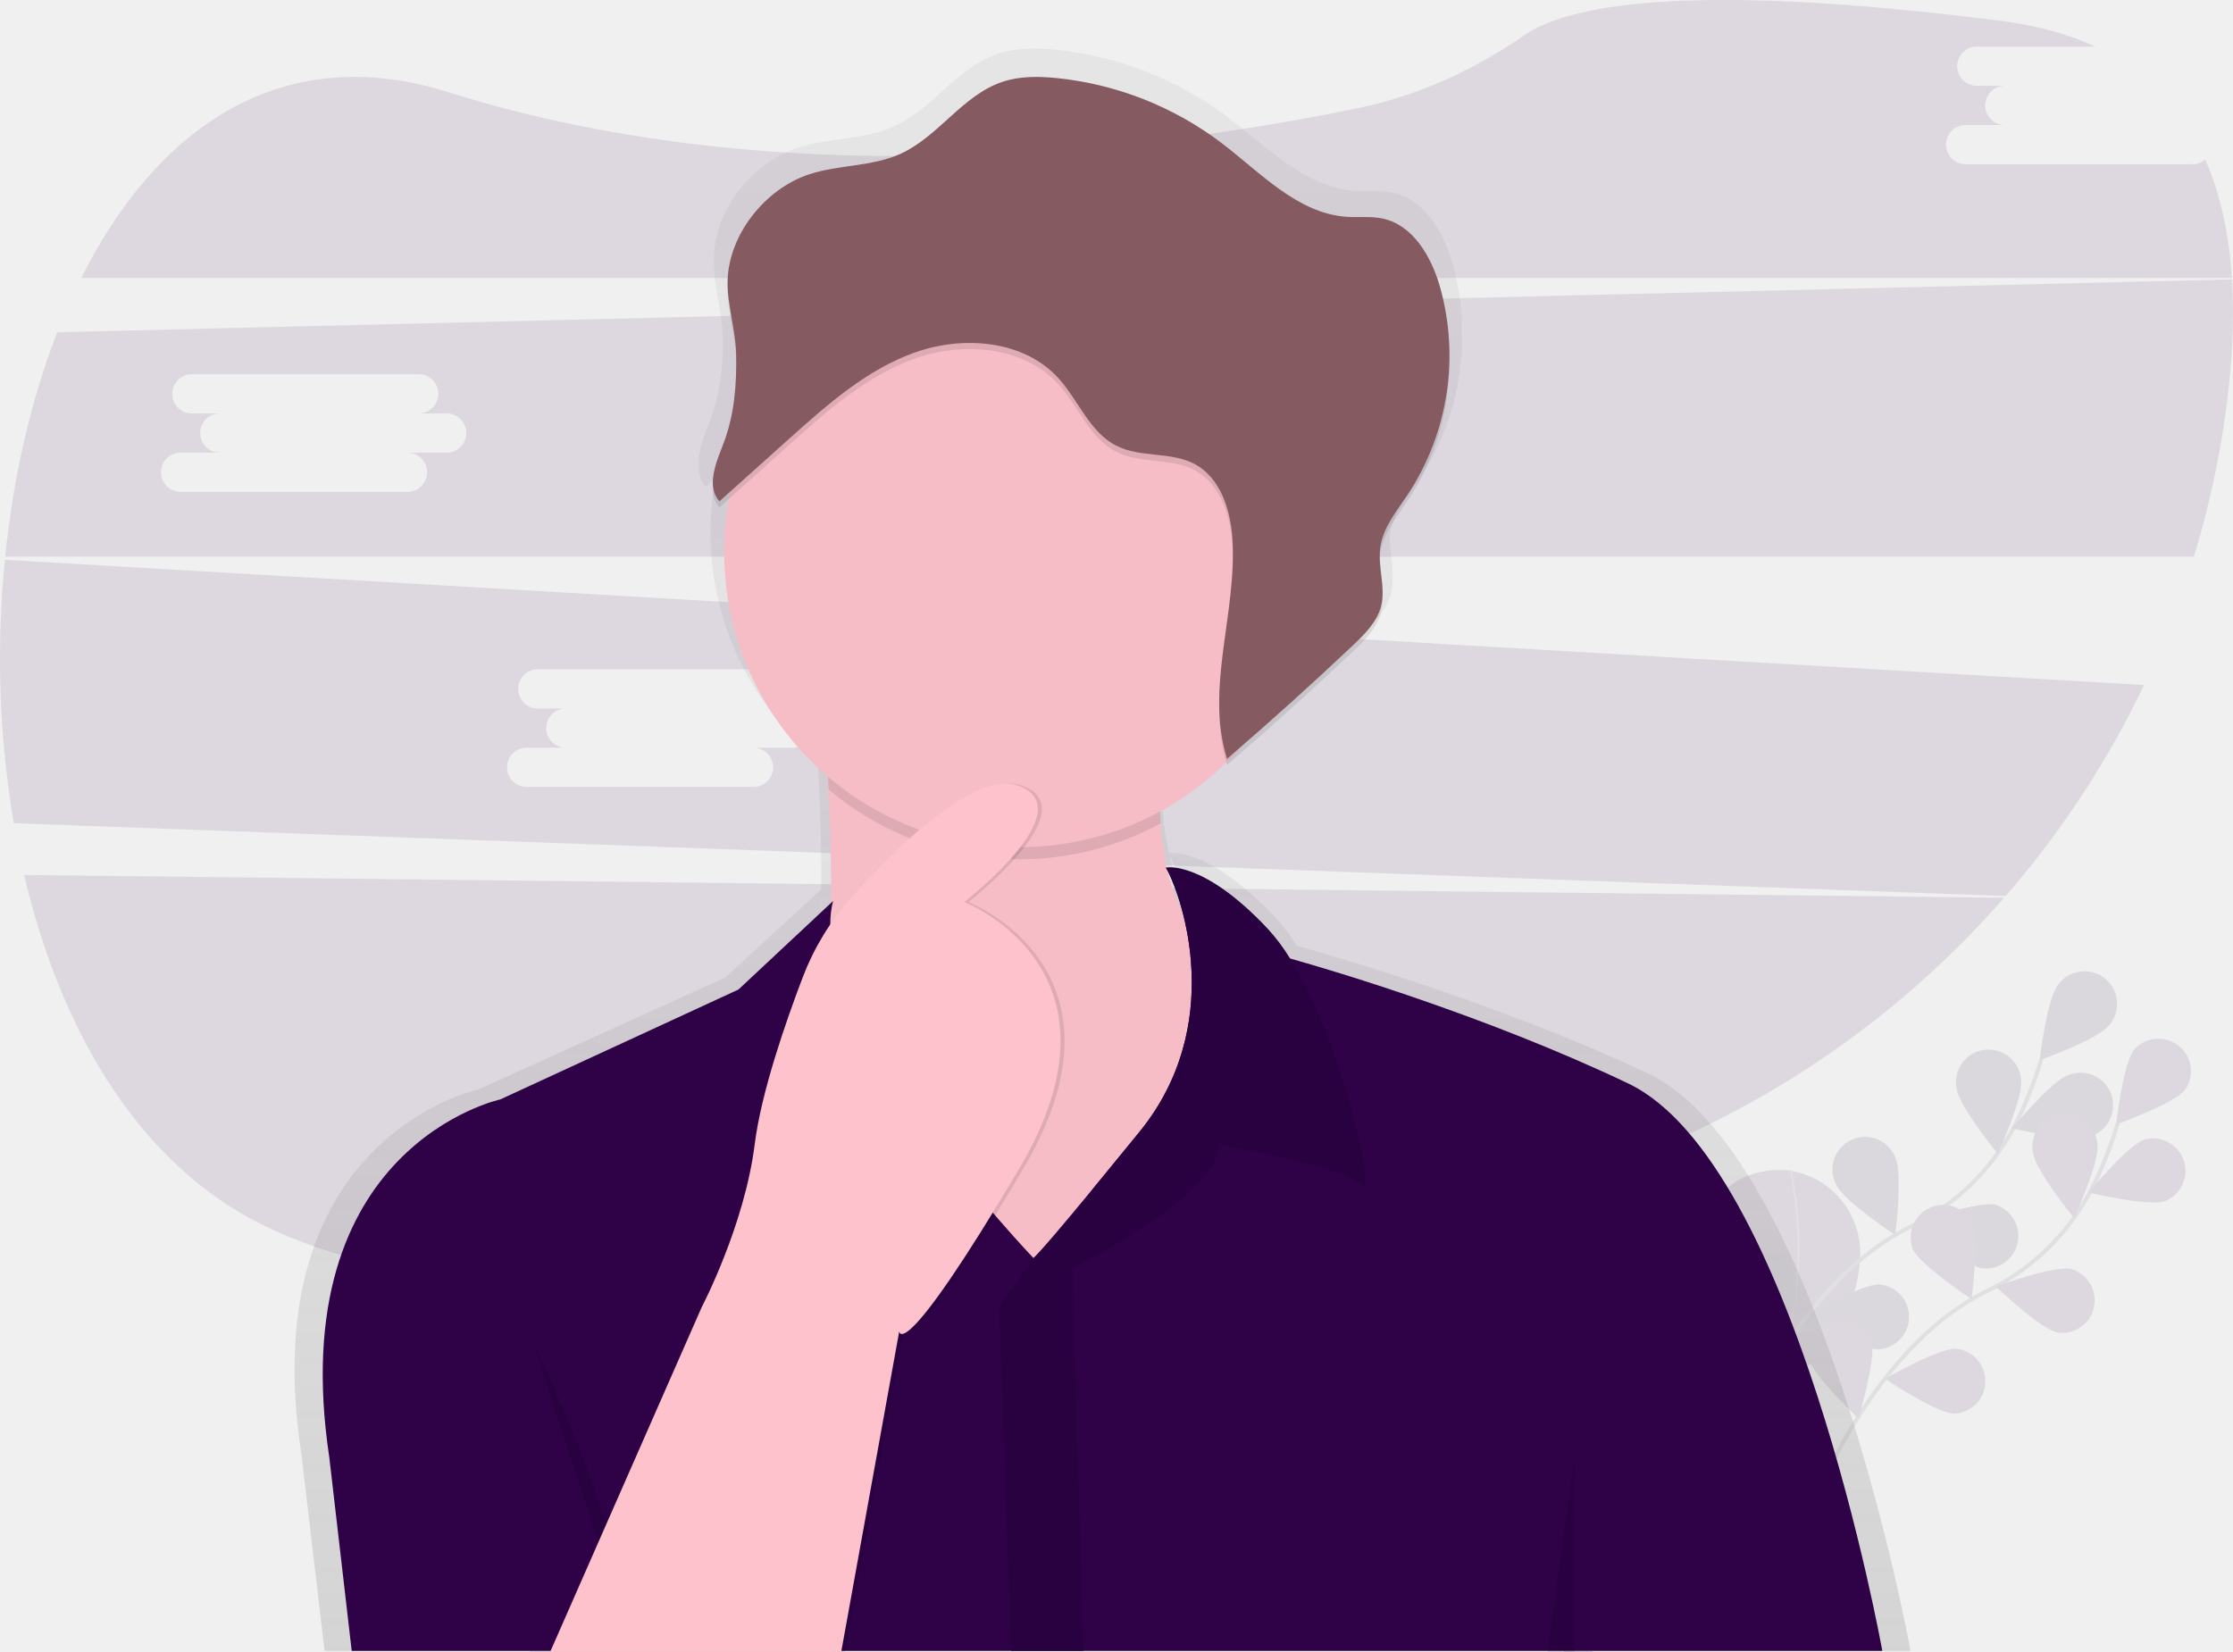
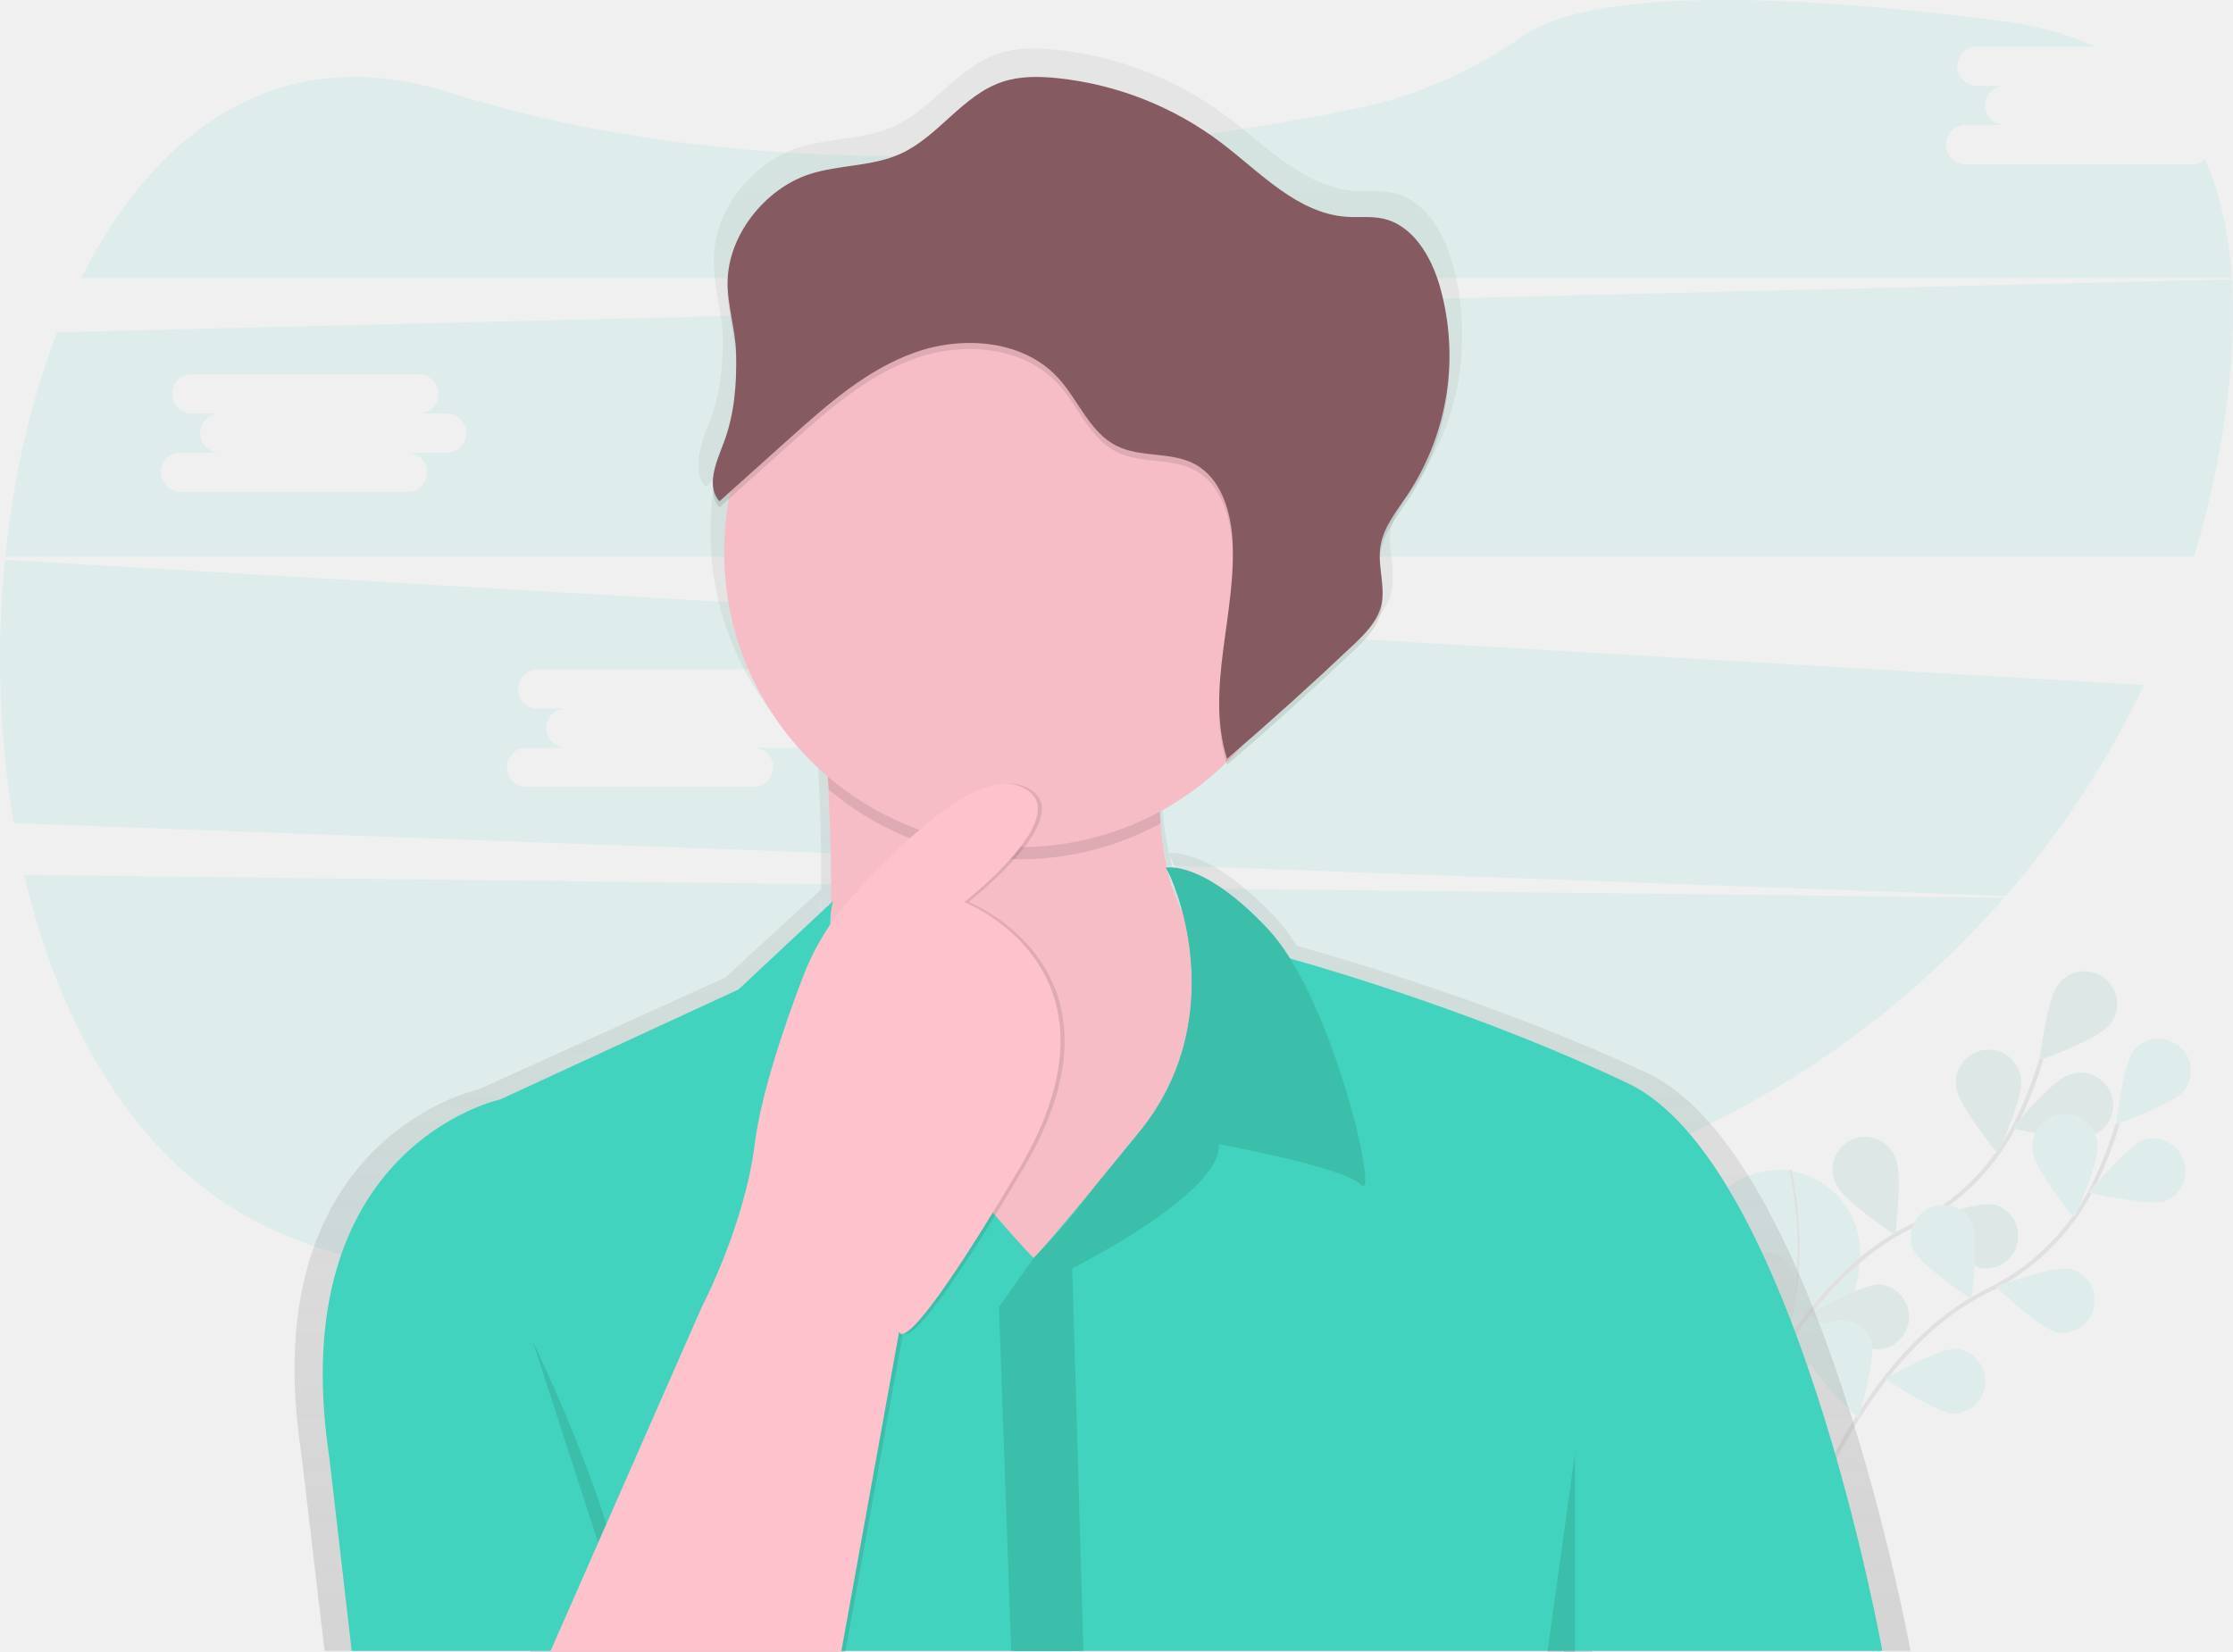
<svg xmlns="http://www.w3.org/2000/svg" id="fafd2220-3b39-4538-bdd8-5627e33a2e32" data-name="Layer 1" width="1097.1" height="811.81" viewBox="0 0 1097.1 811.81">
  <defs>
    <linearGradient id="1c2fe1a5-71ac-4c34-8a58-b17380e220b9" x1="593.13" y1="855.9" x2="593.13" y2="67.88" gradientUnits="userSpaceOnUse">
      <stop offset="0" stop-color="gray" stop-opacity="0.25" />
      <stop offset="0.54" stop-color="gray" stop-opacity="0.12" />
      <stop offset="1" stop-color="gray" stop-opacity="0.1" />
    </linearGradient>
  </defs>
  <g opacity="0.1">
-     <path d="M929.91,619.25S851.59,609.08,910,735.84c0,0,53.23-22.81,55.35-74.26a40.94,40.94,0,0,0-34.33-42.17Z" transform="translate(-51.45 -44.1)" fill="#2f0147" />
+     <path d="M929.91,619.25S851.59,609.08,910,735.84c0,0,53.23-22.81,55.35-74.26a40.94,40.94,0,0,0-34.33-42.17Z" transform="translate(-51.45 -44.1)" fill="#41D3BD" />
    <path d="M931.06,619.06s17.73,70.68-21,116.79" transform="translate(-51.45 -44.1)" fill="none" stroke="#535461" stroke-miterlimit="10" />
    <path d="M909,742.38s28.2-69.5,80.86-95.28A113.65,113.65,0,0,0,1041.47,597a191.13,191.13,0,0,0,12.93-32.47" transform="translate(-51.45 -44.1)" fill="none" stroke="#535461" stroke-miterlimit="10" stroke-width="2" />
-     <path d="M1087.49,548.1c-5.49,6.9-33.9,17-33.9,17s3.42-30,8.91-36.85a16,16,0,1,1,25,19.88Z" transform="translate(-51.45 -44.1)" fill="#2f0147" />
-     <path d="M1077.74,602.75c-8.36,2.81-37.68-4.18-37.68-4.18s19.15-23.28,27.51-26.09a16,16,0,1,1,10.17,30.27Z" transform="translate(-51.45 -44.1)" fill="#2f0147" />
-     <path d="M1024.88,667.36c-8.63-1.79-30.42-22.63-30.42-22.63s28.28-10.43,36.92-8.64a16,16,0,0,1-6.5,31.26Z" transform="translate(-51.45 -44.1)" fill="#2f0147" />
-     <path d="M973.88,707.24c-8.81-.31-33.81-17.16-33.81-17.16S966.19,675,975,675.32a16,16,0,0,1-1.12,31.91Z" transform="translate(-51.45 -44.1)" fill="#2f0147" />
-     <path d="M1012.76,579c1.13,8.75,20.22,32.07,20.22,32.07s12.57-27.4,11.45-36.15a16,16,0,1,0-31.67,4.08Z" transform="translate(-51.45 -44.1)" fill="#2f0147" />
-     <path d="M953.7,626.44c3.69,8,28.89,24.55,28.89,24.55s3.8-29.91.11-37.91a16,16,0,1,0-29,13.37Z" transform="translate(-51.45 -44.1)" fill="#2f0147" />
-     <path d="M902.62,680.38c2.28,8.52,24.33,29.08,24.33,29.08s8.8-28.83,6.51-37.35a16,16,0,1,0-30.84,8.27Z" transform="translate(-51.45 -44.1)" fill="#2f0147" />
+     <path d="M1087.49,548.1c-5.49,6.9-33.9,17-33.9,17s3.42-30,8.91-36.85a16,16,0,1,1,25,19.88Z" transform="translate(-51.45 -44.1)" fill="#41D3BD" />
+     <path d="M1077.74,602.75c-8.36,2.81-37.68-4.18-37.68-4.18s19.15-23.28,27.51-26.09a16,16,0,1,1,10.17,30.27Z" transform="translate(-51.45 -44.1)" fill="#41D3BD" />
+     <path d="M1024.88,667.36c-8.63-1.79-30.42-22.63-30.42-22.63s28.28-10.43,36.92-8.64a16,16,0,0,1-6.5,31.26Z" transform="translate(-51.45 -44.1)" fill="#41D3BD" />
+     <path d="M973.88,707.24c-8.81-.31-33.81-17.16-33.81-17.16S966.19,675,975,675.32a16,16,0,0,1-1.12,31.91Z" transform="translate(-51.45 -44.1)" fill="#41D3BD" />
+     <path d="M1012.76,579c1.13,8.75,20.22,32.07,20.22,32.07s12.57-27.4,11.45-36.15a16,16,0,1,0-31.67,4.08Z" transform="translate(-51.45 -44.1)" fill="#41D3BD" />
+     <path d="M953.7,626.44c3.69,8,28.89,24.55,28.89,24.55s3.8-29.91.11-37.91a16,16,0,1,0-29,13.37Z" transform="translate(-51.45 -44.1)" fill="#41D3BD" />
+     <path d="M902.62,680.38c2.28,8.52,24.33,29.08,24.33,29.08s8.8-28.83,6.51-37.35a16,16,0,1,0-30.84,8.27Z" transform="translate(-51.45 -44.1)" fill="#41D3BD" />
    <path d="M1087.49,548.1c-5.49,6.9-33.9,17-33.9,17s3.42-30,8.91-36.85a16,16,0,1,1,25,19.88Z" transform="translate(-51.45 -44.1)" opacity="0.25" />
    <path d="M1077.74,602.75c-8.36,2.81-37.68-4.18-37.68-4.18s19.15-23.28,27.51-26.09a16,16,0,1,1,10.17,30.27Z" transform="translate(-51.45 -44.1)" opacity="0.25" />
    <path d="M1024.88,667.36c-8.63-1.79-30.42-22.63-30.42-22.63s28.28-10.43,36.92-8.64a16,16,0,0,1-6.5,31.26Z" transform="translate(-51.45 -44.1)" opacity="0.25" />
    <path d="M973.88,707.24c-8.81-.31-33.81-17.16-33.81-17.16S966.19,675,975,675.32a16,16,0,0,1-1.12,31.91Z" transform="translate(-51.45 -44.1)" opacity="0.25" />
    <path d="M1012.76,579c1.13,8.75,20.22,32.07,20.22,32.07s12.57-27.4,11.45-36.15a16,16,0,1,0-31.67,4.08Z" transform="translate(-51.45 -44.1)" opacity="0.25" />
    <path d="M953.7,626.44c3.69,8,28.89,24.55,28.89,24.55s3.8-29.91.11-37.91a16,16,0,1,0-29,13.37Z" transform="translate(-51.45 -44.1)" opacity="0.25" />
    <path d="M902.62,680.38c2.28,8.52,24.33,29.08,24.33,29.08s8.8-28.83,6.51-37.35a16,16,0,1,0-30.84,8.27Z" transform="translate(-51.45 -44.1)" opacity="0.25" />
    <path d="M946.56,774s28.2-69.5,80.86-95.28A113.65,113.65,0,0,0,1079,628.61a191.13,191.13,0,0,0,12.93-32.47" transform="translate(-51.45 -44.1)" fill="none" stroke="#535461" stroke-miterlimit="10" stroke-width="2" />
-     <path d="M1125,579.7c-5.49,6.9-33.9,17-33.9,17s3.42-30,8.91-36.85a16,16,0,0,1,25,19.88Z" transform="translate(-51.45 -44.1)" fill="#2f0147" />
-     <path d="M1115.27,634.35c-8.36,2.81-37.68-4.18-37.68-4.18s19.15-23.28,27.51-26.09a16,16,0,0,1,10.17,30.27Z" transform="translate(-51.45 -44.1)" fill="#2f0147" />
-     <path d="M1062.41,699c-8.63-1.79-30.42-22.63-30.42-22.63s28.28-10.43,36.92-8.64a16,16,0,0,1-6.5,31.26Z" transform="translate(-51.45 -44.1)" fill="#2f0147" />
-     <path d="M1011.4,738.83c-8.81-.31-33.81-17.16-33.81-17.16s26.12-15.06,34.93-14.75a16,16,0,0,1-1.12,31.91Z" transform="translate(-51.45 -44.1)" fill="#2f0147" />
-     <path d="M1050.28,610.64c1.13,8.75,20.22,32.07,20.22,32.07s12.57-27.4,11.45-36.15a16,16,0,1,0-31.67,4.08Z" transform="translate(-51.45 -44.1)" fill="#2f0147" />
-     <path d="M991.23,658c3.69,8,28.89,24.55,28.89,24.55s3.8-29.91.11-37.91a16,16,0,0,0-29,13.37Z" transform="translate(-51.45 -44.1)" fill="#2f0147" />
-     <path d="M940.15,712c2.28,8.52,24.33,29.08,24.33,29.08s8.8-28.83,6.51-37.35A16,16,0,0,0,940.15,712Z" transform="translate(-51.45 -44.1)" fill="#2f0147" />
+     <path d="M1125,579.7c-5.49,6.9-33.9,17-33.9,17s3.42-30,8.91-36.85a16,16,0,0,1,25,19.88Z" transform="translate(-51.45 -44.1)" fill="#41D3BD" />
+     <path d="M1115.27,634.35c-8.36,2.81-37.68-4.18-37.68-4.18s19.15-23.28,27.51-26.09a16,16,0,0,1,10.17,30.27Z" transform="translate(-51.45 -44.1)" fill="#41D3BD" />
+     <path d="M1062.41,699c-8.63-1.79-30.42-22.63-30.42-22.63s28.28-10.43,36.92-8.64a16,16,0,0,1-6.5,31.26Z" transform="translate(-51.45 -44.1)" fill="#41D3BD" />
+     <path d="M1011.4,738.83c-8.81-.31-33.81-17.16-33.81-17.16s26.12-15.06,34.93-14.75a16,16,0,0,1-1.12,31.91Z" transform="translate(-51.45 -44.1)" fill="#41D3BD" />
+     <path d="M1050.28,610.64c1.13,8.75,20.22,32.07,20.22,32.07s12.57-27.4,11.45-36.15a16,16,0,1,0-31.67,4.08Z" transform="translate(-51.45 -44.1)" fill="#41D3BD" />
+     <path d="M991.23,658c3.69,8,28.89,24.55,28.89,24.55s3.8-29.91.11-37.91a16,16,0,0,0-29,13.37Z" transform="translate(-51.45 -44.1)" fill="#41D3BD" />
+     <path d="M940.15,712c2.28,8.52,24.33,29.08,24.33,29.08s8.8-28.83,6.51-37.35A16,16,0,0,0,940.15,712Z" transform="translate(-51.45 -44.1)" fill="#41D3BD" />
  </g>
-   <path d="M63.3,474.07c17.36,74.2,54.11,138.34,112.19,169.43,120.7,64.61,392.91,31.29,596.07-7A465.21,465.21,0,0,0,1036.09,485.3Z" transform="translate(-51.45 -44.1)" fill="#2f0147" opacity="0.1" />
-   <path d="M1128.65,124.81H1017.18a9.63,9.63,0,1,1,0-19.27h19.27a9.63,9.63,0,0,1,0-19.27h-13.76a9.63,9.63,0,0,1,0-19.27h58.18c-12.91-6-28-10.27-45.38-12.51-158.64-20.38-215.28-6.9-235.26,7-24.65,17.1-52.15,29.68-81.54,35.74C620.8,117.4,437.75,141.7,271.84,89.43c-82.46-26-143.75,17.92-180.48,91.28H1148c-1.38-21.32-5.51-41-13.09-58.24A9.58,9.58,0,0,1,1128.65,124.81Z" transform="translate(-51.45 -44.1)" fill="#2f0147" opacity="0.1" />
-   <path d="M53.84,319.2a491.06,491.06,0,0,0,4.33,129.46l978.68,35.79a460,460,0,0,0,68-103.7Zm387.08,92.35H421.65a9.63,9.63,0,0,1,0,19.27H310.18a9.63,9.63,0,1,1,0-19.27h19.27a9.63,9.63,0,0,1,0-19.27H315.69a9.63,9.63,0,0,1,0-19.27H427.16a9.63,9.63,0,1,1,0,19.27h13.76a9.63,9.63,0,0,1,0,19.27Z" transform="translate(-51.45 -44.1)" fill="#2f0147" opacity="0.1" />
-   <path d="M1148.05,181.38l-1068.49,26C66.57,240.79,58,278.56,54,317.71H1129.33a456.46,456.46,0,0,0,15.53-70.33C1148.06,224.37,1149.34,202.11,1148.05,181.38ZM270.92,266.55H251.65a9.63,9.63,0,0,1,0,19.27H140.18a9.63,9.63,0,1,1,0-19.27h19.27a9.63,9.63,0,0,1,0-19.27H145.69a9.63,9.63,0,0,1,0-19.27H257.16a9.63,9.63,0,1,1,0,19.27h13.76a9.63,9.63,0,0,1,0,19.27Z" transform="translate(-51.45 -44.1)" fill="#2f0147" opacity="0.1" />
+   <path d="M63.3,474.07c17.36,74.2,54.11,138.34,112.19,169.43,120.7,64.61,392.91,31.29,596.07-7A465.21,465.21,0,0,0,1036.09,485.3Z" transform="translate(-51.45 -44.1)" fill="#41D3BD" opacity="0.1" />
+   <path d="M1128.65,124.81H1017.18a9.63,9.63,0,1,1,0-19.27h19.27a9.63,9.63,0,0,1,0-19.27h-13.76a9.63,9.63,0,0,1,0-19.27h58.18c-12.91-6-28-10.27-45.38-12.51-158.64-20.38-215.28-6.9-235.26,7-24.65,17.1-52.15,29.68-81.54,35.74C620.8,117.4,437.75,141.7,271.84,89.43c-82.46-26-143.75,17.92-180.48,91.28H1148c-1.38-21.32-5.51-41-13.09-58.24A9.58,9.58,0,0,1,1128.65,124.81Z" transform="translate(-51.45 -44.1)" fill="#41D3BD" opacity="0.1" />
+   <path d="M53.84,319.2a491.06,491.06,0,0,0,4.33,129.46l978.68,35.79a460,460,0,0,0,68-103.7Zm387.08,92.35H421.65a9.63,9.63,0,0,1,0,19.27H310.18a9.63,9.63,0,1,1,0-19.27h19.27a9.63,9.63,0,0,1,0-19.27H315.69a9.63,9.63,0,0,1,0-19.27H427.16a9.63,9.63,0,1,1,0,19.27h13.76a9.63,9.63,0,0,1,0,19.27Z" transform="translate(-51.45 -44.1)" fill="#41D3BD" opacity="0.1" />
+   <path d="M1148.05,181.38l-1068.49,26C66.57,240.79,58,278.56,54,317.71H1129.33a456.46,456.46,0,0,0,15.53-70.33C1148.06,224.37,1149.34,202.11,1148.05,181.38ZM270.92,266.55H251.65a9.63,9.63,0,0,1,0,19.27H140.18a9.63,9.63,0,1,1,0-19.27h19.27a9.63,9.63,0,0,1,0-19.27H145.69a9.63,9.63,0,0,1,0-19.27H257.16a9.63,9.63,0,1,1,0,19.27h13.76a9.63,9.63,0,0,1,0,19.27Z" transform="translate(-51.45 -44.1)" fill="#41D3BD" opacity="0.1" />
  <path d="M990.13,855.4S945.57,611,860.6,571.34c-72-33.63-149.86-56.3-172-62.45A95.61,95.61,0,0,0,677.19,494c-30.26-31.59-48.44-31-51.38-30.61a153.83,153.83,0,0,1-3-19c-.09-1-.18-1.93-.26-2.92l.26-.13c-.18-1.89-.34-3.84-.48-5.85a150.6,150.6,0,0,0,33.79-24.61c.13.43.24.86.38,1.3q32.71-27.65,64.07-56.8c6-5.61,12.3-11.7,14.34-19.61a28.78,28.78,0,0,0,.75-8.32c.27-6-1.15-12.13-1.39-18.21,0-1,.11-1.93.24-2.88,1.4-9.95,8.32-18.12,14-26.47a124.82,124.82,0,0,0,21.23-71.46,121,121,0,0,0-5-36c-4.43-14.82-13.65-30.39-29-33.63-5.94-1.25-12.11-.47-18.17-.86-25.09-1.6-43.87-22-63.88-36.95a168.61,168.61,0,0,0-83.58-32.44c-9.45-1-19.21-1.07-28.2,1.93-20.19,6.72-32.45,27.47-51.9,36-14.38,6.34-31,5.31-46,10.07-22.33,7.1-41.28,30-41.78,53.53,0,.87,0,1.74,0,2.61,0,.15,0,.3,0,.44-.25,11.89,4,24,4.34,36.17q0,1.65.05,3.31c-.11,13.14-1.68,26.32-6.47,38.67-2.58,6.65-5.9,14.35-5.36,21-.3,4.07.49,7.89,3.32,11l4.83-4.26a146,146,0,0,0-2.43,26.58c0,44.94,20.44,85.18,52.68,112.26q.28,4.49.54,9.62c.76,14.82,1.36,33.41,1.19,53.67l-47.16,43.35-121.24,55s-110.88,23.42-87,179.19l11.4,96.72H312.15l-.23.51H462.17l.09-.51H819.74l-.07.51h14v-.51ZM626.7,465.87a103.92,103.92,0,0,1,7.2,19.8,81.11,81.11,0,0,1-7.77-20.88l.15.27Zm-171.82,20q0,2.86-.1,5.77l-.24.34A49,49,0,0,1,454.88,485.82Z" transform="translate(-51.45 -44.1)" fill="url(#1c2fe1a5-71ac-4c34-8a58-b17380e220b9)" />
  <path d="M666.25,510.4l-20,191-107,34s-139-26-103-101c25.61-53.35,24.9-148.69,22.36-199.29-1-20.54-2.36-33.71-2.36-33.71s182-159,167-16c-2.9,27.69-3.07,49.34-1.46,66.26C628.54,522.1,666.25,510.4,666.25,510.4Z" transform="translate(-51.45 -44.1)" fill="#fdc2cc" />
  <path d="M666.25,510.4l-20,191-107,34s-139-26-103-101c25.61-53.35,24.9-148.69,22.36-199.29-1-20.54-2.36-33.71-2.36-33.71s182-159,167-16c-2.9,27.69-3.07,49.34-1.46,66.26C628.54,522.1,666.25,510.4,666.25,510.4Z" transform="translate(-51.45 -44.1)" opacity="0.03" />
  <path d="M623.25,382.4c-2.9,27.69-3.07,49.34-1.46,66.26a145.07,145.07,0,0,1-163.18-16.55c-1-20.54-2.36-33.71-2.36-33.71S638.25,239.4,623.25,382.4Z" transform="translate(-51.45 -44.1)" opacity="0.1" />
  <circle cx="500.8" cy="271.31" r="145" fill="#fdc2cc" />
  <circle cx="500.8" cy="271.31" r="145" opacity="0.03" />
-   <path d="M976.25,855.4h-752l-11-95c-23-153,84-176,84-176l117-54,46.5-43.5c-15,57,98.5,175.5,98.5,175.5l0,0a26.88,26.88,0,0,0,2.07-2.15c3.06-3.34,10.37-11.7,27.49-32.44,6.12-7.43,13.51-16.44,22.41-27.38,42.8-52.6,20.84-114.75,14.28-127.6l-.41-.8c-.25-.46-.44-.83-.59-1.09a0,0,0,0,0,0,0,1.63,1.63,0,0,0-.15-.27,1.59,1.59,0,0,1-.11-.2l55,43s2.11.56,6,1.66c21.4,6,96.58,28.31,166,61.34C933.25,615.4,976.25,855.4,976.25,855.4Z" transform="translate(-51.45 -44.1)" fill="#2f0147" />
-   <path d="M720.25,626.4c-9-9-70-20-70-20,2,24-72,61-72,61l5.5,188H548.27l-6-169,17-24,0,0,2.07-2.15a330,330,0,0,0,27.49-32.44c6.12-7.43,13.51-16.44,22.41-27.38,42.8-52.6,20.84-114.75,14.28-127.6l-.41-.8c-.24-.47-.43-.83-.59-1.09a0,0,0,0,0,0,0,1.63,1.63,0,0,0-.15-.27,1.59,1.59,0,0,1-.11-.2h0s18-4,50,30a93.75,93.75,0,0,1,11,14.66C711.26,556.85,728.18,634.33,720.25,626.4Z" transform="translate(-51.45 -44.1)" fill="#2f0147" />
+   <path d="M976.25,855.4h-752l-11-95c-23-153,84-176,84-176l117-54,46.5-43.5c-15,57,98.5,175.5,98.5,175.5l0,0a26.88,26.88,0,0,0,2.07-2.15c3.06-3.34,10.37-11.7,27.49-32.44,6.12-7.43,13.51-16.44,22.41-27.38,42.8-52.6,20.84-114.75,14.28-127.6l-.41-.8c-.25-.46-.44-.83-.59-1.09a0,0,0,0,0,0,0,1.63,1.63,0,0,0-.15-.27,1.59,1.59,0,0,1-.11-.2l55,43s2.11.56,6,1.66c21.4,6,96.58,28.31,166,61.34C933.25,615.4,976.25,855.4,976.25,855.4Z" transform="translate(-51.45 -44.1)" fill="#41D3BD" />
+   <path d="M720.25,626.4c-9-9-70-20-70-20,2,24-72,61-72,61l5.5,188H548.27l-6-169,17-24,0,0,2.07-2.15a330,330,0,0,0,27.49-32.44c6.12-7.43,13.51-16.44,22.41-27.38,42.8-52.6,20.84-114.75,14.28-127.6l-.41-.8c-.24-.47-.43-.83-.59-1.09a0,0,0,0,0,0,0,1.63,1.63,0,0,0-.15-.27,1.59,1.59,0,0,1-.11-.2h0s18-4,50,30a93.75,93.75,0,0,1,11,14.66C711.26,556.85,728.18,634.33,720.25,626.4Z" transform="translate(-51.45 -44.1)" fill="#41D3BD" />
  <path d="M720.25,626.4c-9-9-70-20-70-20,2,24-72,61-72,61l5.5,188H548.27l-6-169,17-24,0,0,2.07-2.15a330,330,0,0,0,27.49-32.44c6.12-7.43,13.51-16.44,22.41-27.38,42.8-52.6,20.84-114.75,14.28-127.6l-.41-.8c-.24-.47-.43-.83-.59-1.09a0,0,0,0,0,0,0,1.63,1.63,0,0,0-.15-.27,1.59,1.59,0,0,1-.11-.2h0s18-4,50,30a93.75,93.75,0,0,1,11,14.66C711.26,556.85,728.18,634.33,720.25,626.4Z" transform="translate(-51.45 -44.1)" opacity="0.1" />
  <path d="M313.25,703.4s47,96,49.5,152.5" transform="translate(-51.45 -44.1)" opacity="0.1" />
  <polygon points="773.8 714.31 760.3 811.81 773.8 811.81 773.8 714.31" opacity="0.1" />
  <path d="M323.75,855.9l74.5-169.5s21-40,26-80,32-103,32-103,67-85,98-73-27,57-27,57,85,33,27,131-59,80-59,80l-28.5,157.5Z" transform="translate(-51.45 -44.1)" opacity="0.1" />
  <path d="M321.75,855.9l74.5-169.5s21-40,26-80c3.18-25.43,15.25-60.16,23.62-82.09a125.86,125.86,0,0,1,23.72-39c21.66-24.24,61-63.33,82.66-54.93,31,12-27,57-27,57s85,33,27,131-59,80-59,80l-28.5,157.5Z" transform="translate(-51.45 -44.1)" fill="#fdc2cc" />
  <circle cx="545.3" cy="189.81" r="3" fill="#fff" opacity="0.15" />
  <circle cx="531.3" cy="195.81" r="3" fill="#fff" opacity="0.15" />
  <path d="M449.24,132.68c14.47-4.68,30.53-3.67,44.41-9.89,18.77-8.42,30.6-28.8,50.08-35.4,8.68-2.94,18.1-2.83,27.21-1.89a161.07,161.07,0,0,1,80.66,31.87c19.31,14.69,37.43,34.72,61.64,36.29,5.85.38,11.8-.39,17.53.84,14.84,3.18,23.73,18.47,28,33A124.26,124.26,0,0,1,743.11,290.1c-5.48,8.2-12.16,16.23-13.51,26-1.32,9.58,2.76,19.51.38,28.89-2,7.77-8,13.75-13.84,19.26Q685.89,392.86,654.31,420c-10.94-34.76,5.11-72.19,2.61-108.54-1-14.16-6-29.62-18.49-36.3-11.69-6.24-26.63-3-38.46-9-13.2-6.65-18.62-22.4-28.6-33.3-17-18.6-46.51-21-70.28-12.6s-43.2,25.68-62,42.53l-34.17,30.65c-6.67-7.52-1.61-19.06,2-28.46,5.38-14.09,6.56-29.28,6.2-44.24-.29-12-4.43-23.85-4.19-35.53C409.41,162.17,427.69,139.65,449.24,132.68Z" transform="translate(-51.45 -44.1)" opacity="0.1" />
  <path d="M449.24,129.68c14.47-4.68,30.53-3.67,44.41-9.89,18.77-8.42,30.6-28.8,50.08-35.4,8.68-2.94,18.1-2.83,27.21-1.89a161.07,161.07,0,0,1,80.66,31.87c19.31,14.69,37.43,34.72,61.64,36.29,5.85.38,11.8-.39,17.53.84,14.84,3.18,23.73,18.47,28,33A124.26,124.26,0,0,1,743.11,287.1c-5.48,8.2-12.16,16.23-13.51,26-1.32,9.58,2.76,19.51.38,28.89-2,7.77-8,13.75-13.84,19.26Q685.89,389.86,654.31,417c-10.94-34.76,5.11-72.19,2.61-108.54-1-14.16-6-29.62-18.49-36.3-11.69-6.24-26.63-3-38.46-9-13.2-6.65-18.62-22.4-28.6-33.3-17-18.6-46.51-21-70.28-12.6s-43.2,25.68-62,42.53l-34.17,30.65c-6.67-7.52-1.61-19.06,2-28.46,5.38-14.09,6.56-29.28,6.2-44.24-.29-12-4.43-23.85-4.19-35.53C409.41,159.17,427.69,136.65,449.24,129.68Z" transform="translate(-51.45 -44.1)" fill="#865a61" />
</svg>
